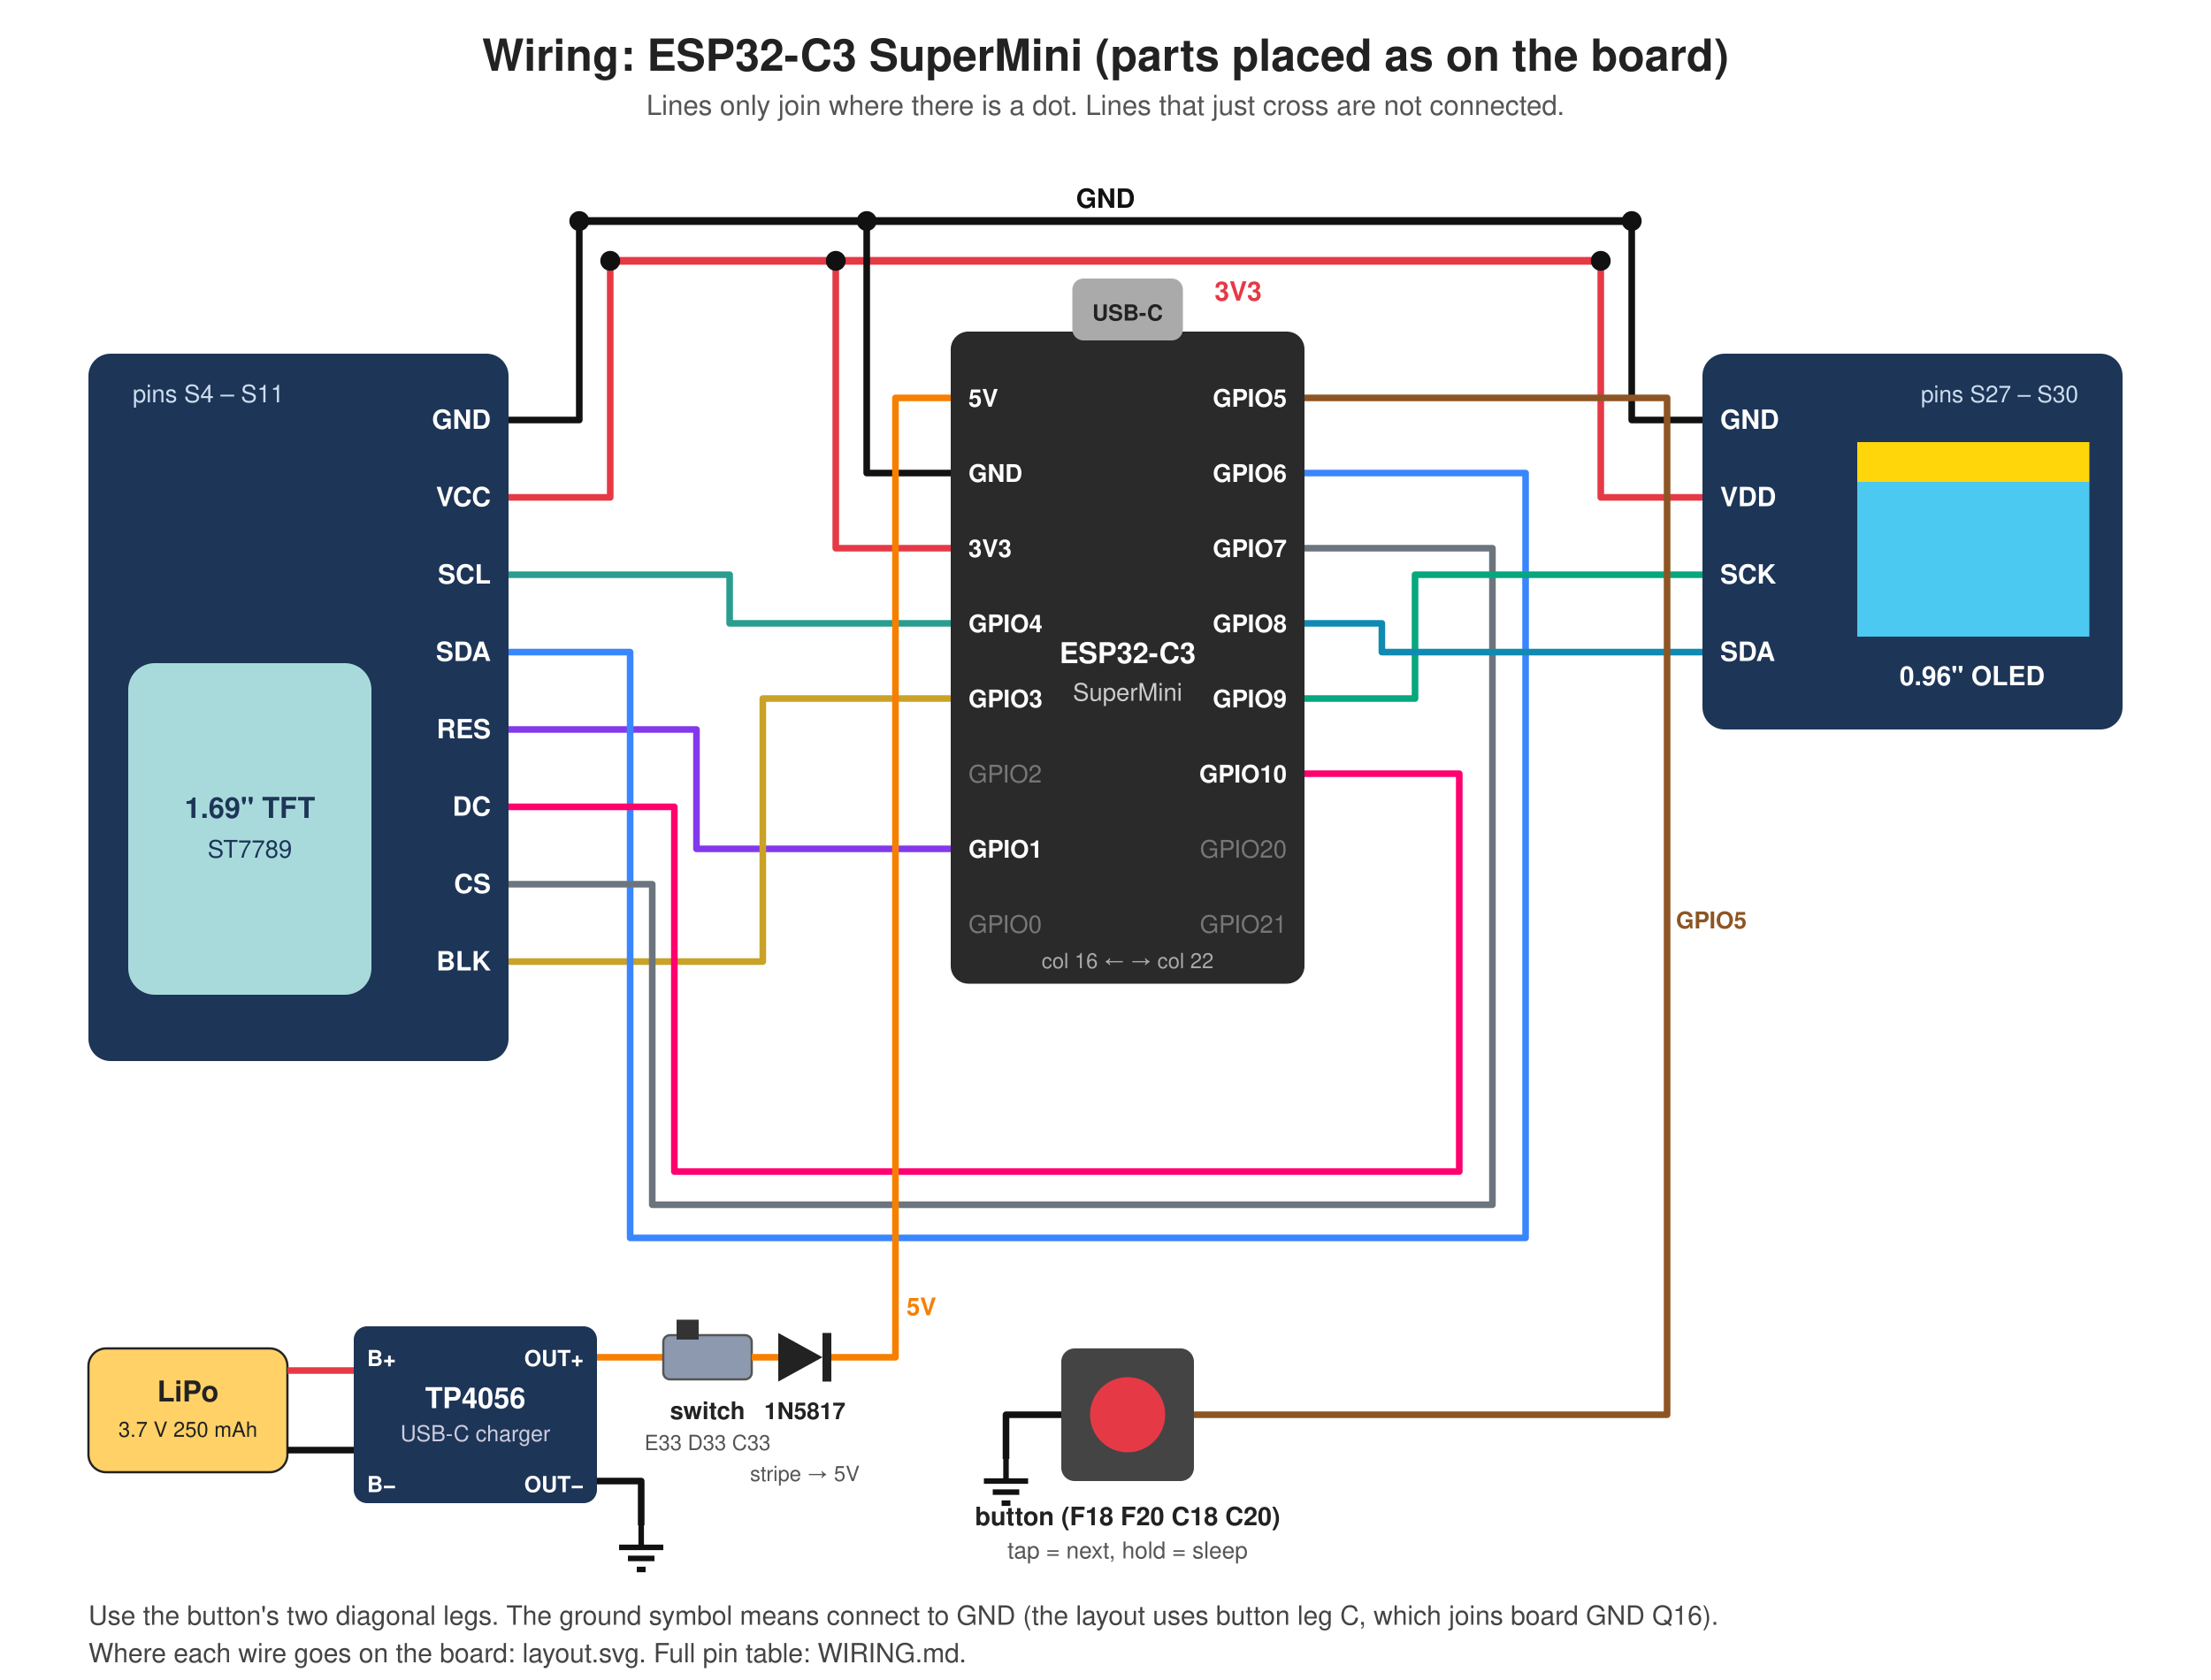
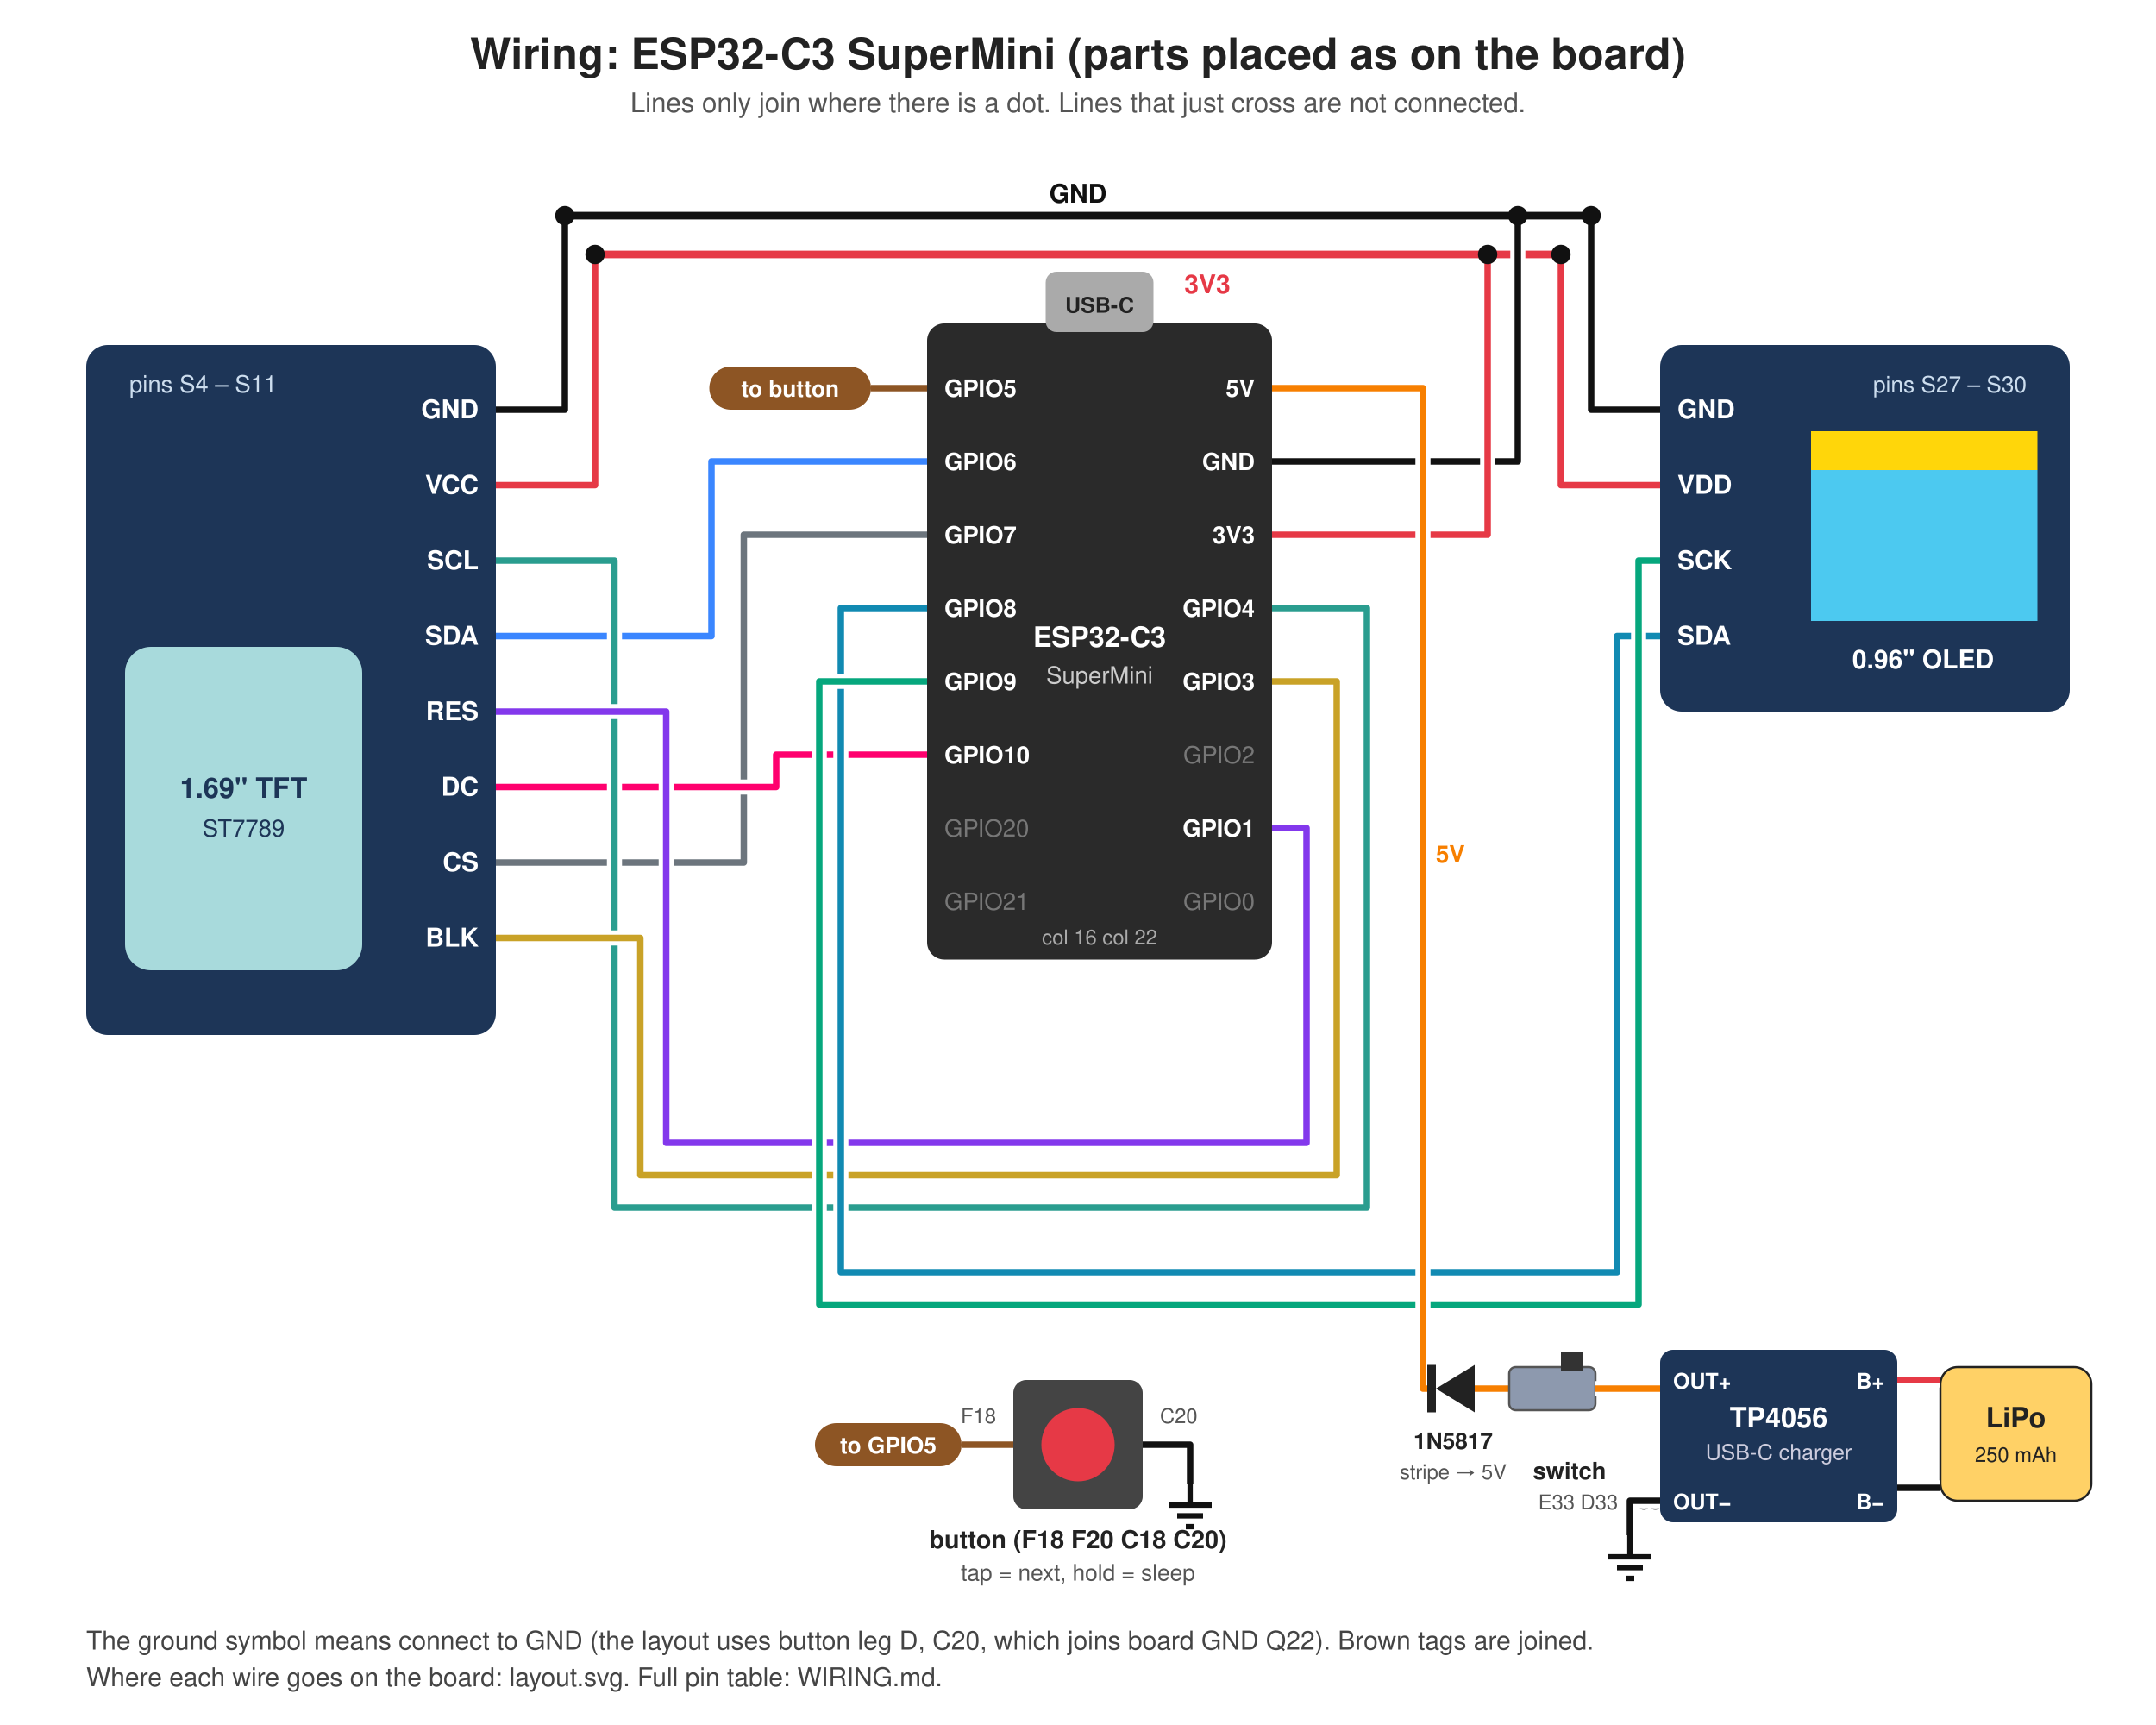
- <svg xmlns="http://www.w3.org/2000/svg" viewBox="0 0 1000 760" font-family="Helvetica, Arial, sans-serif">
-   <rect width="1000" height="760" fill="#ffffff" />
+ <svg xmlns="http://www.w3.org/2000/svg" viewBox="0 0 1000 800" font-family="Helvetica, Arial, sans-serif">
+   <rect width="1000" height="800" fill="#ffffff" />
  <text x="500.0" y="32" font-size="20" text-anchor="middle" fill="#222" font-weight="bold">Wiring: ESP32-C3 SuperMini (parts placed as on the board)</text>
  <text x="500.0" y="52" font-size="12.5" text-anchor="middle" fill="#555" font-weight="normal">Lines only join where there is a dot. Lines that just cross are not connected.</text>
+   <path d="M262 100 H738" stroke="#ffffff" stroke-width="7.5" fill="none" stroke-linejoin="round" />
  <path d="M262 100 H738" stroke="#111" stroke-width="3.5" fill="none" stroke-linejoin="round" />
  <text x="500" y="94" font-size="12" text-anchor="middle" fill="#111" font-weight="bold">GND</text>
+   <path d="M276 118 H724" stroke="#ffffff" stroke-width="7.5" fill="none" stroke-linejoin="round" />
  <path d="M276 118 H724" stroke="#e63946" stroke-width="3.5" fill="none" stroke-linejoin="round" />
  <text x="560" y="136" font-size="12" text-anchor="middle" fill="#e63946" font-weight="bold">3V3</text>
  <rect x="40" y="160" width="190" height="320" rx="10" fill="#1d3557" />
  <rect x="58" y="300" width="110" height="150" rx="12" fill="#a8dadc" />
  <text x="113" y="370" font-size="13" text-anchor="middle" fill="#1d3557" font-weight="bold">1.69" TFT</text>
  <text x="113" y="388" font-size="11" text-anchor="middle" fill="#1d3557" font-weight="normal">ST7789</text>
  <text x="60" y="182" font-size="11" text-anchor="start" fill="#cde" font-weight="normal">pins S4 – S11</text>
  <text x="222" y="194" font-size="12" text-anchor="end" fill="#fff" font-weight="bold">GND</text>
  <text x="222" y="229" font-size="12" text-anchor="end" fill="#fff" font-weight="bold">VCC</text>
  <text x="222" y="264" font-size="12" text-anchor="end" fill="#fff" font-weight="bold">SCL</text>
  <text x="222" y="299" font-size="12" text-anchor="end" fill="#fff" font-weight="bold">SDA</text>
  <text x="222" y="334" font-size="12" text-anchor="end" fill="#fff" font-weight="bold">RES</text>
  <text x="222" y="369" font-size="12" text-anchor="end" fill="#fff" font-weight="bold">DC</text>
  <text x="222" y="404" font-size="12" text-anchor="end" fill="#fff" font-weight="bold">CS</text>
  <text x="222" y="439" font-size="12" text-anchor="end" fill="#fff" font-weight="bold">BLK</text>
  <rect x="430" y="150" width="160" height="295" rx="8" fill="#2a2a2a" />
  <rect x="485" y="126" width="50" height="28" rx="5" fill="#aaa" />
  <text x="510" y="145" font-size="10" text-anchor="middle" fill="#222" font-weight="bold">USB-C</text>
  <text x="510" y="300" font-size="13" text-anchor="middle" fill="#fff" font-weight="bold">ESP32-C3</text>
  <text x="510" y="317" font-size="11" text-anchor="middle" fill="#ccc" font-weight="normal">SuperMini</text>
-   <text x="438" y="184" font-size="11" text-anchor="start" fill="#fff" font-weight="bold">5V</text>
-   <text x="438" y="218" font-size="11" text-anchor="start" fill="#fff" font-weight="bold">GND</text>
-   <text x="438" y="252" font-size="11" text-anchor="start" fill="#fff" font-weight="bold">3V3</text>
-   <text x="438" y="286" font-size="11" text-anchor="start" fill="#fff" font-weight="bold">GPIO4</text>
-   <text x="438" y="320" font-size="11" text-anchor="start" fill="#fff" font-weight="bold">GPIO3</text>
-   <text x="438" y="354" font-size="11" text-anchor="start" fill="#777" font-weight="normal">GPIO2</text>
-   <text x="438" y="388" font-size="11" text-anchor="start" fill="#fff" font-weight="bold">GPIO1</text>
-   <text x="438" y="422" font-size="11" text-anchor="start" fill="#777" font-weight="normal">GPIO0</text>
-   <text x="582" y="184" font-size="11" text-anchor="end" fill="#fff" font-weight="bold">GPIO5</text>
-   <text x="582" y="218" font-size="11" text-anchor="end" fill="#fff" font-weight="bold">GPIO6</text>
-   <text x="582" y="252" font-size="11" text-anchor="end" fill="#fff" font-weight="bold">GPIO7</text>
-   <text x="582" y="286" font-size="11" text-anchor="end" fill="#fff" font-weight="bold">GPIO8</text>
-   <text x="582" y="320" font-size="11" text-anchor="end" fill="#fff" font-weight="bold">GPIO9</text>
-   <text x="582" y="354" font-size="11" text-anchor="end" fill="#fff" font-weight="bold">GPIO10</text>
-   <text x="582" y="388" font-size="11" text-anchor="end" fill="#777" font-weight="normal">GPIO20</text>
-   <text x="582" y="422" font-size="11" text-anchor="end" fill="#777" font-weight="normal">GPIO21</text>
-   <text x="510" y="438" font-size="9.5" text-anchor="middle" fill="#aaa" font-weight="normal">col 16 ← → col 22</text>
+   <text x="438" y="184" font-size="11" text-anchor="start" fill="#fff" font-weight="bold">GPIO5</text>
+   <text x="438" y="218" font-size="11" text-anchor="start" fill="#fff" font-weight="bold">GPIO6</text>
+   <text x="438" y="252" font-size="11" text-anchor="start" fill="#fff" font-weight="bold">GPIO7</text>
+   <text x="438" y="286" font-size="11" text-anchor="start" fill="#fff" font-weight="bold">GPIO8</text>
+   <text x="438" y="320" font-size="11" text-anchor="start" fill="#fff" font-weight="bold">GPIO9</text>
+   <text x="438" y="354" font-size="11" text-anchor="start" fill="#fff" font-weight="bold">GPIO10</text>
+   <text x="438" y="388" font-size="11" text-anchor="start" fill="#777" font-weight="normal">GPIO20</text>
+   <text x="438" y="422" font-size="11" text-anchor="start" fill="#777" font-weight="normal">GPIO21</text>
+   <text x="582" y="184" font-size="11" text-anchor="end" fill="#fff" font-weight="bold">5V</text>
+   <text x="582" y="218" font-size="11" text-anchor="end" fill="#fff" font-weight="bold">GND</text>
+   <text x="582" y="252" font-size="11" text-anchor="end" fill="#fff" font-weight="bold">3V3</text>
+   <text x="582" y="286" font-size="11" text-anchor="end" fill="#fff" font-weight="bold">GPIO4</text>
+   <text x="582" y="320" font-size="11" text-anchor="end" fill="#fff" font-weight="bold">GPIO3</text>
+   <text x="582" y="354" font-size="11" text-anchor="end" fill="#777" font-weight="normal">GPIO2</text>
+   <text x="582" y="388" font-size="11" text-anchor="end" fill="#fff" font-weight="bold">GPIO1</text>
+   <text x="582" y="422" font-size="11" text-anchor="end" fill="#777" font-weight="normal">GPIO0</text>
+   <text x="510" y="438" font-size="9.5" text-anchor="middle" fill="#aaa" font-weight="normal">col 16       col 22</text>
  <rect x="770" y="160" width="190" height="170" rx="10" fill="#1d3557" />
  <rect x="840" y="200" width="105" height="18" fill="#ffd60a" />
  <rect x="840" y="218" width="105" height="70" fill="#4cc9f0" />
  <text x="892" y="310" font-size="12" text-anchor="middle" fill="#fff" font-weight="bold">0.96" OLED</text>
  <text x="940" y="182" font-size="10.5" text-anchor="end" fill="#cde" font-weight="normal">pins S27 – S30</text>
  <text x="778" y="194" font-size="12" text-anchor="start" fill="#fff" font-weight="bold">GND</text>
  <text x="778" y="229" font-size="12" text-anchor="start" fill="#fff" font-weight="bold">VDD</text>
  <text x="778" y="264" font-size="12" text-anchor="start" fill="#fff" font-weight="bold">SCK</text>
  <text x="778" y="299" font-size="12" text-anchor="start" fill="#fff" font-weight="bold">SDA</text>
+   <path d="M230 190 H262 V100" stroke="#ffffff" stroke-width="7" fill="none" stroke-linejoin="round" />
  <path d="M230 190 H262 V100" stroke="#111" stroke-width="3" fill="none" stroke-linejoin="round" />
  <circle cx="262" cy="100" r="4.5" fill="#111" />
+   <path d="M230 225 H276 V118" stroke="#ffffff" stroke-width="7" fill="none" stroke-linejoin="round" />
  <path d="M230 225 H276 V118" stroke="#e63946" stroke-width="3" fill="none" stroke-linejoin="round" />
  <circle cx="276" cy="118" r="4.5" fill="#111" />
-   <path d="M430 214 H392 V100" stroke="#111" stroke-width="3" fill="none" stroke-linejoin="round" />
-   <circle cx="392" cy="100" r="4.5" fill="#111" />
-   <path d="M430 248 H378 V118" stroke="#e63946" stroke-width="3" fill="none" stroke-linejoin="round" />
-   <circle cx="378" cy="118" r="4.5" fill="#111" />
+   <path d="M590 214 H704 V100" stroke="#ffffff" stroke-width="7" fill="none" stroke-linejoin="round" />
+   <path d="M590 214 H704 V100" stroke="#111" stroke-width="3" fill="none" stroke-linejoin="round" />
+   <circle cx="704" cy="100" r="4.5" fill="#111" />
+   <path d="M590 248 H690 V118" stroke="#ffffff" stroke-width="7" fill="none" stroke-linejoin="round" />
+   <path d="M590 248 H690 V118" stroke="#e63946" stroke-width="3" fill="none" stroke-linejoin="round" />
+   <circle cx="690" cy="118" r="4.5" fill="#111" />
+   <path d="M770 190 H738 V100" stroke="#ffffff" stroke-width="7" fill="none" stroke-linejoin="round" />
  <path d="M770 190 H738 V100" stroke="#111" stroke-width="3" fill="none" stroke-linejoin="round" />
  <circle cx="738" cy="100" r="4.5" fill="#111" />
+   <path d="M770 225 H724 V118" stroke="#ffffff" stroke-width="7" fill="none" stroke-linejoin="round" />
  <path d="M770 225 H724 V118" stroke="#e63946" stroke-width="3" fill="none" stroke-linejoin="round" />
  <circle cx="724" cy="118" r="4.5" fill="#111" />
-   <path d="M230 260 H330 V282 H430" stroke="#2a9d8f" stroke-width="3" fill="none" stroke-linejoin="round" />
-   <path d="M230 330 H315 V384 H430" stroke="#8338ec" stroke-width="3" fill="none" stroke-linejoin="round" />
-   <path d="M230 435 H345 V316 H430" stroke="#c9a227" stroke-width="3" fill="none" stroke-linejoin="round" />
-   <path d="M230 295 H285 V560 H690 V214 H590" stroke="#3a86ff" stroke-width="3" fill="none" stroke-linejoin="round" />
-   <path d="M230 400 H295 V545 H675 V248 H590" stroke="#6c757d" stroke-width="3" fill="none" stroke-linejoin="round" />
-   <path d="M230 365 H305 V530 H660 V350 H590" stroke="#ff006e" stroke-width="3" fill="none" stroke-linejoin="round" />
-   <path d="M770 260 H640 V316 H590" stroke="#06a77d" stroke-width="3" fill="none" stroke-linejoin="round" />
-   <path d="M770 295 H625 V282 H590" stroke="#118ab2" stroke-width="3" fill="none" stroke-linejoin="round" />
-   <rect x="480" y="610" width="60" height="60" rx="6" fill="#444" />
-   <circle cx="510" cy="640" r="17" fill="#e63946" />
-   <text x="510" y="690" font-size="11.5" text-anchor="middle" fill="#222" font-weight="bold">button (F18 F20 C18 C20)</text>
-   <text x="510" y="705" font-size="10.5" text-anchor="middle" fill="#555" font-weight="normal">tap = next, hold = sleep</text>
-   <path d="M590 180 H754 V640 H540" stroke="#8d5524" stroke-width="3" fill="none" stroke-linejoin="round" />
-   <text x="758" y="420" font-size="10.5" text-anchor="start" fill="#8d5524" font-weight="bold">GPIO5</text>
-   <path d="M480 640 H455 V660" stroke="#111" stroke-width="3" fill="none" stroke-linejoin="round" />
-   <path d="M455 660 v10 M445 670 h20 M449 675 h12 M453 680 h4" stroke="#111" stroke-width="2.5" fill="none" />
-   <rect x="40" y="610" width="90" height="56" rx="8" fill="#ffd166" stroke="#222" />
-   <text x="85" y="634" font-size="13" text-anchor="middle" fill="#222" font-weight="bold">LiPo</text>
-   <text x="85" y="650" font-size="9.5" text-anchor="middle" fill="#222" font-weight="normal">3.7 V 250 mAh</text>
-   <rect x="160" y="600" width="110" height="80" rx="6" fill="#1d3557" />
-   <text x="215" y="637" font-size="13" text-anchor="middle" fill="#fff" font-weight="bold">TP4056</text>
-   <text x="215" y="652" font-size="10" text-anchor="middle" fill="#ccd" font-weight="normal">USB-C charger</text>
-   <text x="166" y="618" font-size="10" text-anchor="start" fill="#fff" font-weight="bold">B+</text>
-   <text x="166" y="675" font-size="10" text-anchor="start" fill="#fff" font-weight="bold">B−</text>
-   <text x="264" y="618" font-size="10" text-anchor="end" fill="#fff" font-weight="bold">OUT+</text>
-   <text x="264" y="675" font-size="10" text-anchor="end" fill="#fff" font-weight="bold">OUT−</text>
-   <path d="M130 620 H160" stroke="#e63946" stroke-width="3" fill="none" stroke-linejoin="round" />
-   <path d="M130 656 H160" stroke="#111" stroke-width="3" fill="none" stroke-linejoin="round" />
-   <path d="M270 670 H290 V690" stroke="#111" stroke-width="3" fill="none" stroke-linejoin="round" />
-   <path d="M290 690 v10 M280 700 h20 M284 705 h12 M288 710 h4" stroke="#111" stroke-width="2.5" fill="none" />
-   <path d="M270 614 H300" stroke="#f77f00" stroke-width="3" fill="none" stroke-linejoin="round" />
-   <rect x="300" y="604" width="40" height="20" rx="3" fill="#8d99ae" stroke="#555" />
-   <rect x="306" y="597" width="10" height="9" fill="#333" />
-   <text x="320" y="642" font-size="11" text-anchor="middle" fill="#222" font-weight="bold">switch</text>
-   <text x="320" y="656" font-size="9.5" text-anchor="middle" fill="#555" font-weight="normal">E33 D33 C33</text>
-   <path d="M340 614 H352" stroke="#f77f00" stroke-width="3" fill="none" stroke-linejoin="round" />
-   <polygon points="352,603 352,625 372,614" fill="#222" />
-   <rect x="372" y="603" width="4" height="22" fill="#222" />
-   <text x="364" y="642" font-size="10.5" text-anchor="middle" fill="#222" font-weight="bold">1N5817</text>
-   <text x="364" y="670" font-size="9.5" text-anchor="middle" fill="#555" font-weight="normal">stripe → 5V</text>
-   <path d="M376 614 H405 V180 H430" stroke="#f77f00" stroke-width="3" fill="none" stroke-linejoin="round" />
-   <text x="410" y="595" font-size="11" text-anchor="start" fill="#f77f00" font-weight="bold">5V</text>
-   <text x="40" y="735" font-size="12" text-anchor="start" fill="#444" font-weight="normal">Use the button's two diagonal legs. The ground symbol means connect to GND (the layout uses button leg C, which joins board GND Q16).</text>
-   <text x="40" y="752" font-size="12" text-anchor="start" fill="#444" font-weight="normal">Where each wire goes on the board: layout.svg.  Full pin table: WIRING.md.</text>
+   <path d="M230 295 H330 V214 H430" stroke="#ffffff" stroke-width="7" fill="none" stroke-linejoin="round" />
+   <path d="M230 295 H330 V214 H430" stroke="#3a86ff" stroke-width="3" fill="none" stroke-linejoin="round" />
+   <path d="M230 400 H345 V248 H430" stroke="#ffffff" stroke-width="7" fill="none" stroke-linejoin="round" />
+   <path d="M230 400 H345 V248 H430" stroke="#6c757d" stroke-width="3" fill="none" stroke-linejoin="round" />
+   <path d="M230 365 H360 V350 H430" stroke="#ffffff" stroke-width="7" fill="none" stroke-linejoin="round" />
+   <path d="M230 365 H360 V350 H430" stroke="#ff006e" stroke-width="3" fill="none" stroke-linejoin="round" />
+   <path d="M230 260 H285 V560 H634 V282 H590" stroke="#ffffff" stroke-width="7" fill="none" stroke-linejoin="round" />
+   <path d="M230 260 H285 V560 H634 V282 H590" stroke="#2a9d8f" stroke-width="3" fill="none" stroke-linejoin="round" />
+   <path d="M230 435 H297 V545 H620 V316 H590" stroke="#ffffff" stroke-width="7" fill="none" stroke-linejoin="round" />
+   <path d="M230 435 H297 V545 H620 V316 H590" stroke="#c9a227" stroke-width="3" fill="none" stroke-linejoin="round" />
+   <path d="M230 330 H309 V530 H606 V384 H590" stroke="#ffffff" stroke-width="7" fill="none" stroke-linejoin="round" />
+   <path d="M230 330 H309 V530 H606 V384 H590" stroke="#8338ec" stroke-width="3" fill="none" stroke-linejoin="round" />
+   <path d="M770 295 H750 V590 H390 V282 H430" stroke="#ffffff" stroke-width="7" fill="none" stroke-linejoin="round" />
+   <path d="M770 295 H750 V590 H390 V282 H430" stroke="#118ab2" stroke-width="3" fill="none" stroke-linejoin="round" />
+   <path d="M770 260 H760 V605 H380 V316 H430" stroke="#ffffff" stroke-width="7" fill="none" stroke-linejoin="round" />
+   <path d="M770 260 H760 V605 H380 V316 H430" stroke="#06a77d" stroke-width="3" fill="none" stroke-linejoin="round" />
+   <path d="M430 180 H404" stroke="#ffffff" stroke-width="7" fill="none" stroke-linejoin="round" />
+   <path d="M430 180 H404" stroke="#8d5524" stroke-width="3" fill="none" stroke-linejoin="round" />
+   <rect x="329" y="170" width="75" height="20" rx="10" fill="#8d5524" />
+   <text x="366.5" y="184" font-size="10.5" text-anchor="middle" fill="#fff" font-weight="bold">to button</text>
+   <rect x="470" y="640" width="60" height="60" rx="6" fill="#444" />
+   <circle cx="500" cy="670" r="17" fill="#e63946" />
+   <text x="500" y="718" font-size="11.5" text-anchor="middle" fill="#222" font-weight="bold">button (F18 F20 C18 C20)</text>
+   <text x="500" y="733" font-size="10.5" text-anchor="middle" fill="#555" font-weight="normal">tap = next, hold = sleep</text>
+   <path d="M470 670 H446" stroke="#ffffff" stroke-width="7" fill="none" stroke-linejoin="round" />
+   <path d="M470 670 H446" stroke="#8d5524" stroke-width="3" fill="none" stroke-linejoin="round" />
+   <rect x="378" y="660" width="68" height="20" rx="10" fill="#8d5524" />
+   <text x="412.0" y="674" font-size="10.5" text-anchor="middle" fill="#fff" font-weight="bold">to GPIO5</text>
+   <text x="462" y="660" font-size="9.5" text-anchor="end" fill="#555" font-weight="normal">F18</text>
+   <path d="M530 670 H552 V688" stroke="#ffffff" stroke-width="7" fill="none" stroke-linejoin="round" />
+   <path d="M530 670 H552 V688" stroke="#111" stroke-width="3" fill="none" stroke-linejoin="round" />
+   <path d="M552 688 v10 M542 698 h20 M546 703 h12 M550 708 h4" stroke="#111" stroke-width="2.5" fill="none" />
+   <text x="538" y="660" font-size="9.5" text-anchor="start" fill="#555" font-weight="normal">C20</text>
+   <path d="M590 180 H660 V644 H664" stroke="#ffffff" stroke-width="7" fill="none" stroke-linejoin="round" />
+   <path d="M590 180 H660 V644 H664" stroke="#f77f00" stroke-width="3" fill="none" stroke-linejoin="round" />
+   <text x="666" y="400" font-size="11" text-anchor="start" fill="#f77f00" font-weight="bold">5V</text>
+   <polygon points="684,633 684,655 666,644" fill="#222" />
+   <rect x="662" y="633" width="4" height="22" fill="#222" />
+   <text x="674" y="672" font-size="10.5" text-anchor="middle" fill="#222" font-weight="bold">1N5817</text>
+   <text x="674" y="686" font-size="9.5" text-anchor="middle" fill="#555" font-weight="normal">stripe → 5V</text>
+   <path d="M684 644 H700" stroke="#ffffff" stroke-width="7" fill="none" stroke-linejoin="round" />
+   <path d="M684 644 H700" stroke="#f77f00" stroke-width="3" fill="none" stroke-linejoin="round" />
+   <rect x="700" y="634" width="40" height="20" rx="3" fill="#8d99ae" stroke="#555" />
+   <rect x="724" y="627" width="10" height="9" fill="#333" />
+   <text x="728" y="686" font-size="11" text-anchor="middle" fill="#222" font-weight="bold">switch</text>
+   <text x="742" y="700" font-size="9.5" text-anchor="middle" fill="#555" font-weight="normal">E33 D33 C33</text>
+   <path d="M740 644 H770" stroke="#ffffff" stroke-width="7" fill="none" stroke-linejoin="round" />
+   <path d="M740 644 H770" stroke="#f77f00" stroke-width="3" fill="none" stroke-linejoin="round" />
+   <rect x="770" y="626" width="110" height="80" rx="6" fill="#1d3557" />
+   <text x="825" y="662" font-size="13" text-anchor="middle" fill="#fff" font-weight="bold">TP4056</text>
+   <text x="825" y="677" font-size="10" text-anchor="middle" fill="#ccd" font-weight="normal">USB-C charger</text>
+   <text x="776" y="644" font-size="10" text-anchor="start" fill="#fff" font-weight="bold">OUT+</text>
+   <text x="776" y="700" font-size="10" text-anchor="start" fill="#fff" font-weight="bold">OUT−</text>
+   <text x="874" y="644" font-size="10" text-anchor="end" fill="#fff" font-weight="bold">B+</text>
+   <text x="874" y="700" font-size="10" text-anchor="end" fill="#fff" font-weight="bold">B−</text>
+   <path d="M770 696 H756 V712" stroke="#ffffff" stroke-width="7" fill="none" stroke-linejoin="round" />
+   <path d="M770 696 H756 V712" stroke="#111" stroke-width="3" fill="none" stroke-linejoin="round" />
+   <path d="M756 712 v10 M746 722 h20 M750 727 h12 M754 732 h4" stroke="#111" stroke-width="2.5" fill="none" />
+   <rect x="900" y="634" width="70" height="62" rx="8" fill="#ffd166" stroke="#222" />
+   <text x="935" y="662" font-size="13" text-anchor="middle" fill="#222" font-weight="bold">LiPo</text>
+   <text x="935" y="678" font-size="9.5" text-anchor="middle" fill="#222" font-weight="normal">250 mAh</text>
+   <path d="M880 640 H900" stroke="#ffffff" stroke-width="7" fill="none" stroke-linejoin="round" />
+   <path d="M880 640 H900" stroke="#e63946" stroke-width="3" fill="none" stroke-linejoin="round" />
+   <path d="M880 690 H900" stroke="#ffffff" stroke-width="7" fill="none" stroke-linejoin="round" />
+   <path d="M880 690 H900" stroke="#111" stroke-width="3" fill="none" stroke-linejoin="round" />
+   <text x="40" y="765" font-size="12" text-anchor="start" fill="#444" font-weight="normal">The ground symbol means connect to GND (the layout uses button leg D, C20, which joins board GND Q22). Brown tags are joined.</text>
+   <text x="40" y="782" font-size="12" text-anchor="start" fill="#444" font-weight="normal">Where each wire goes on the board: layout.svg.  Full pin table: WIRING.md.</text>
</svg>
